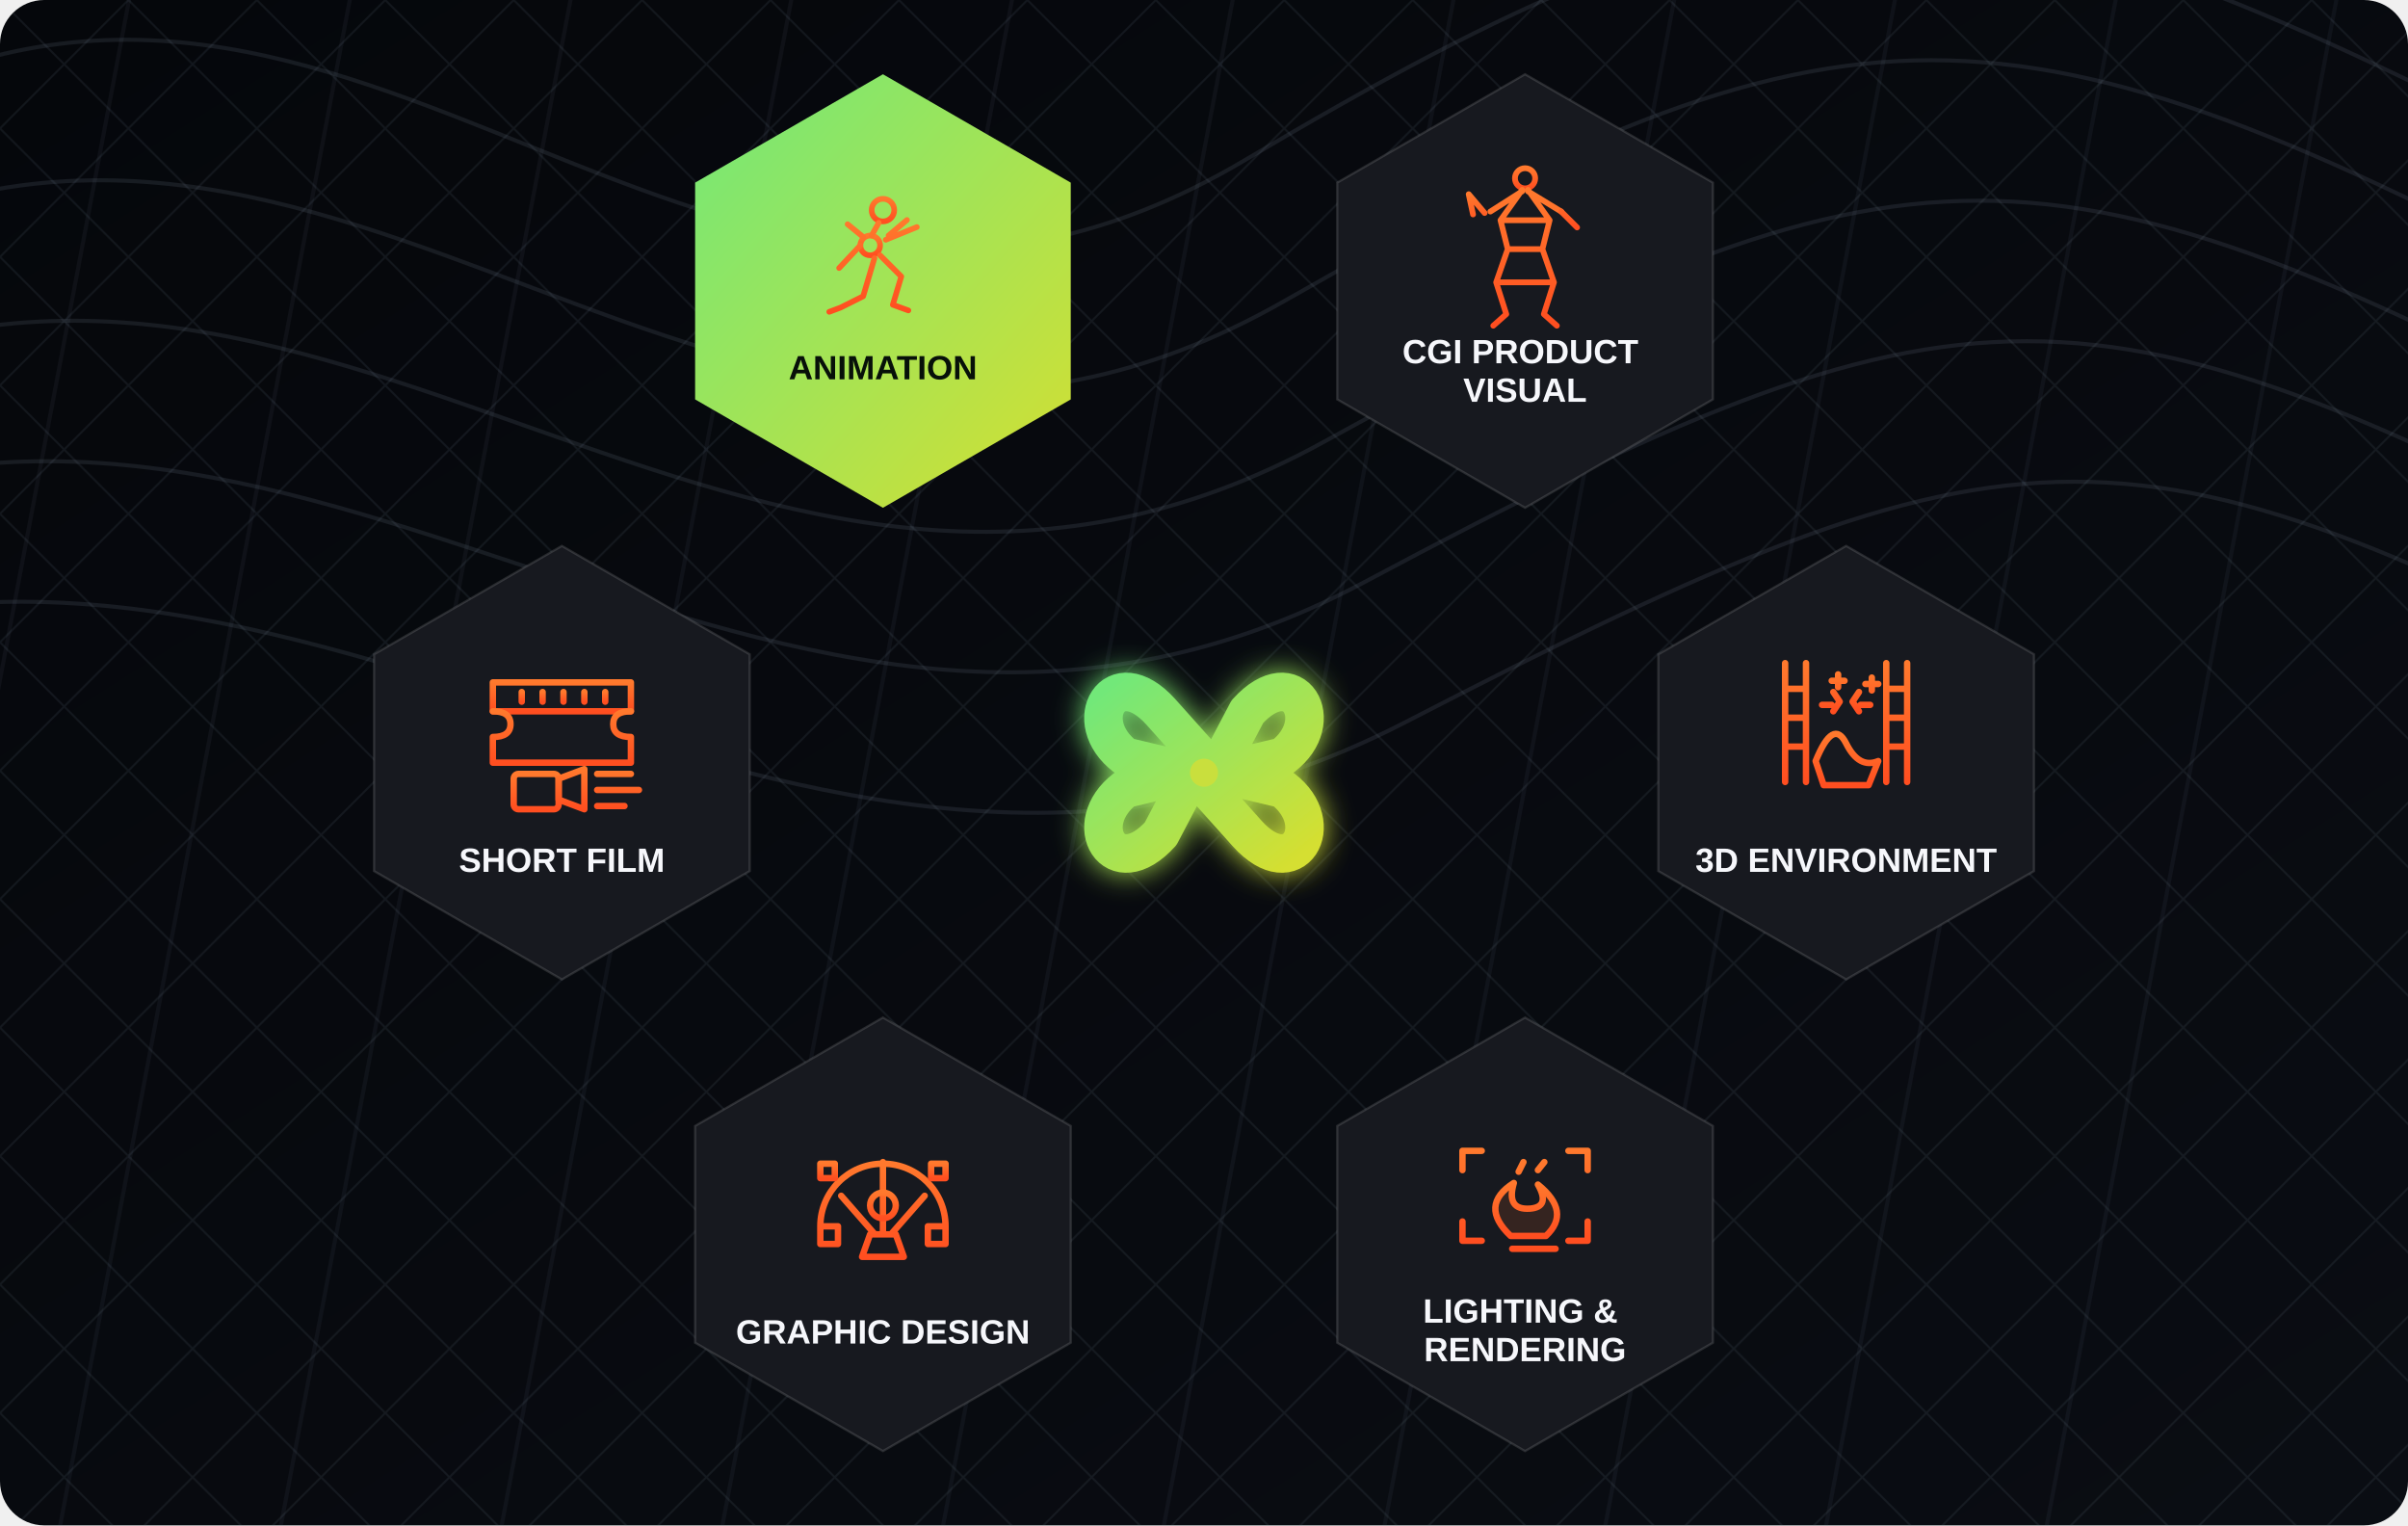
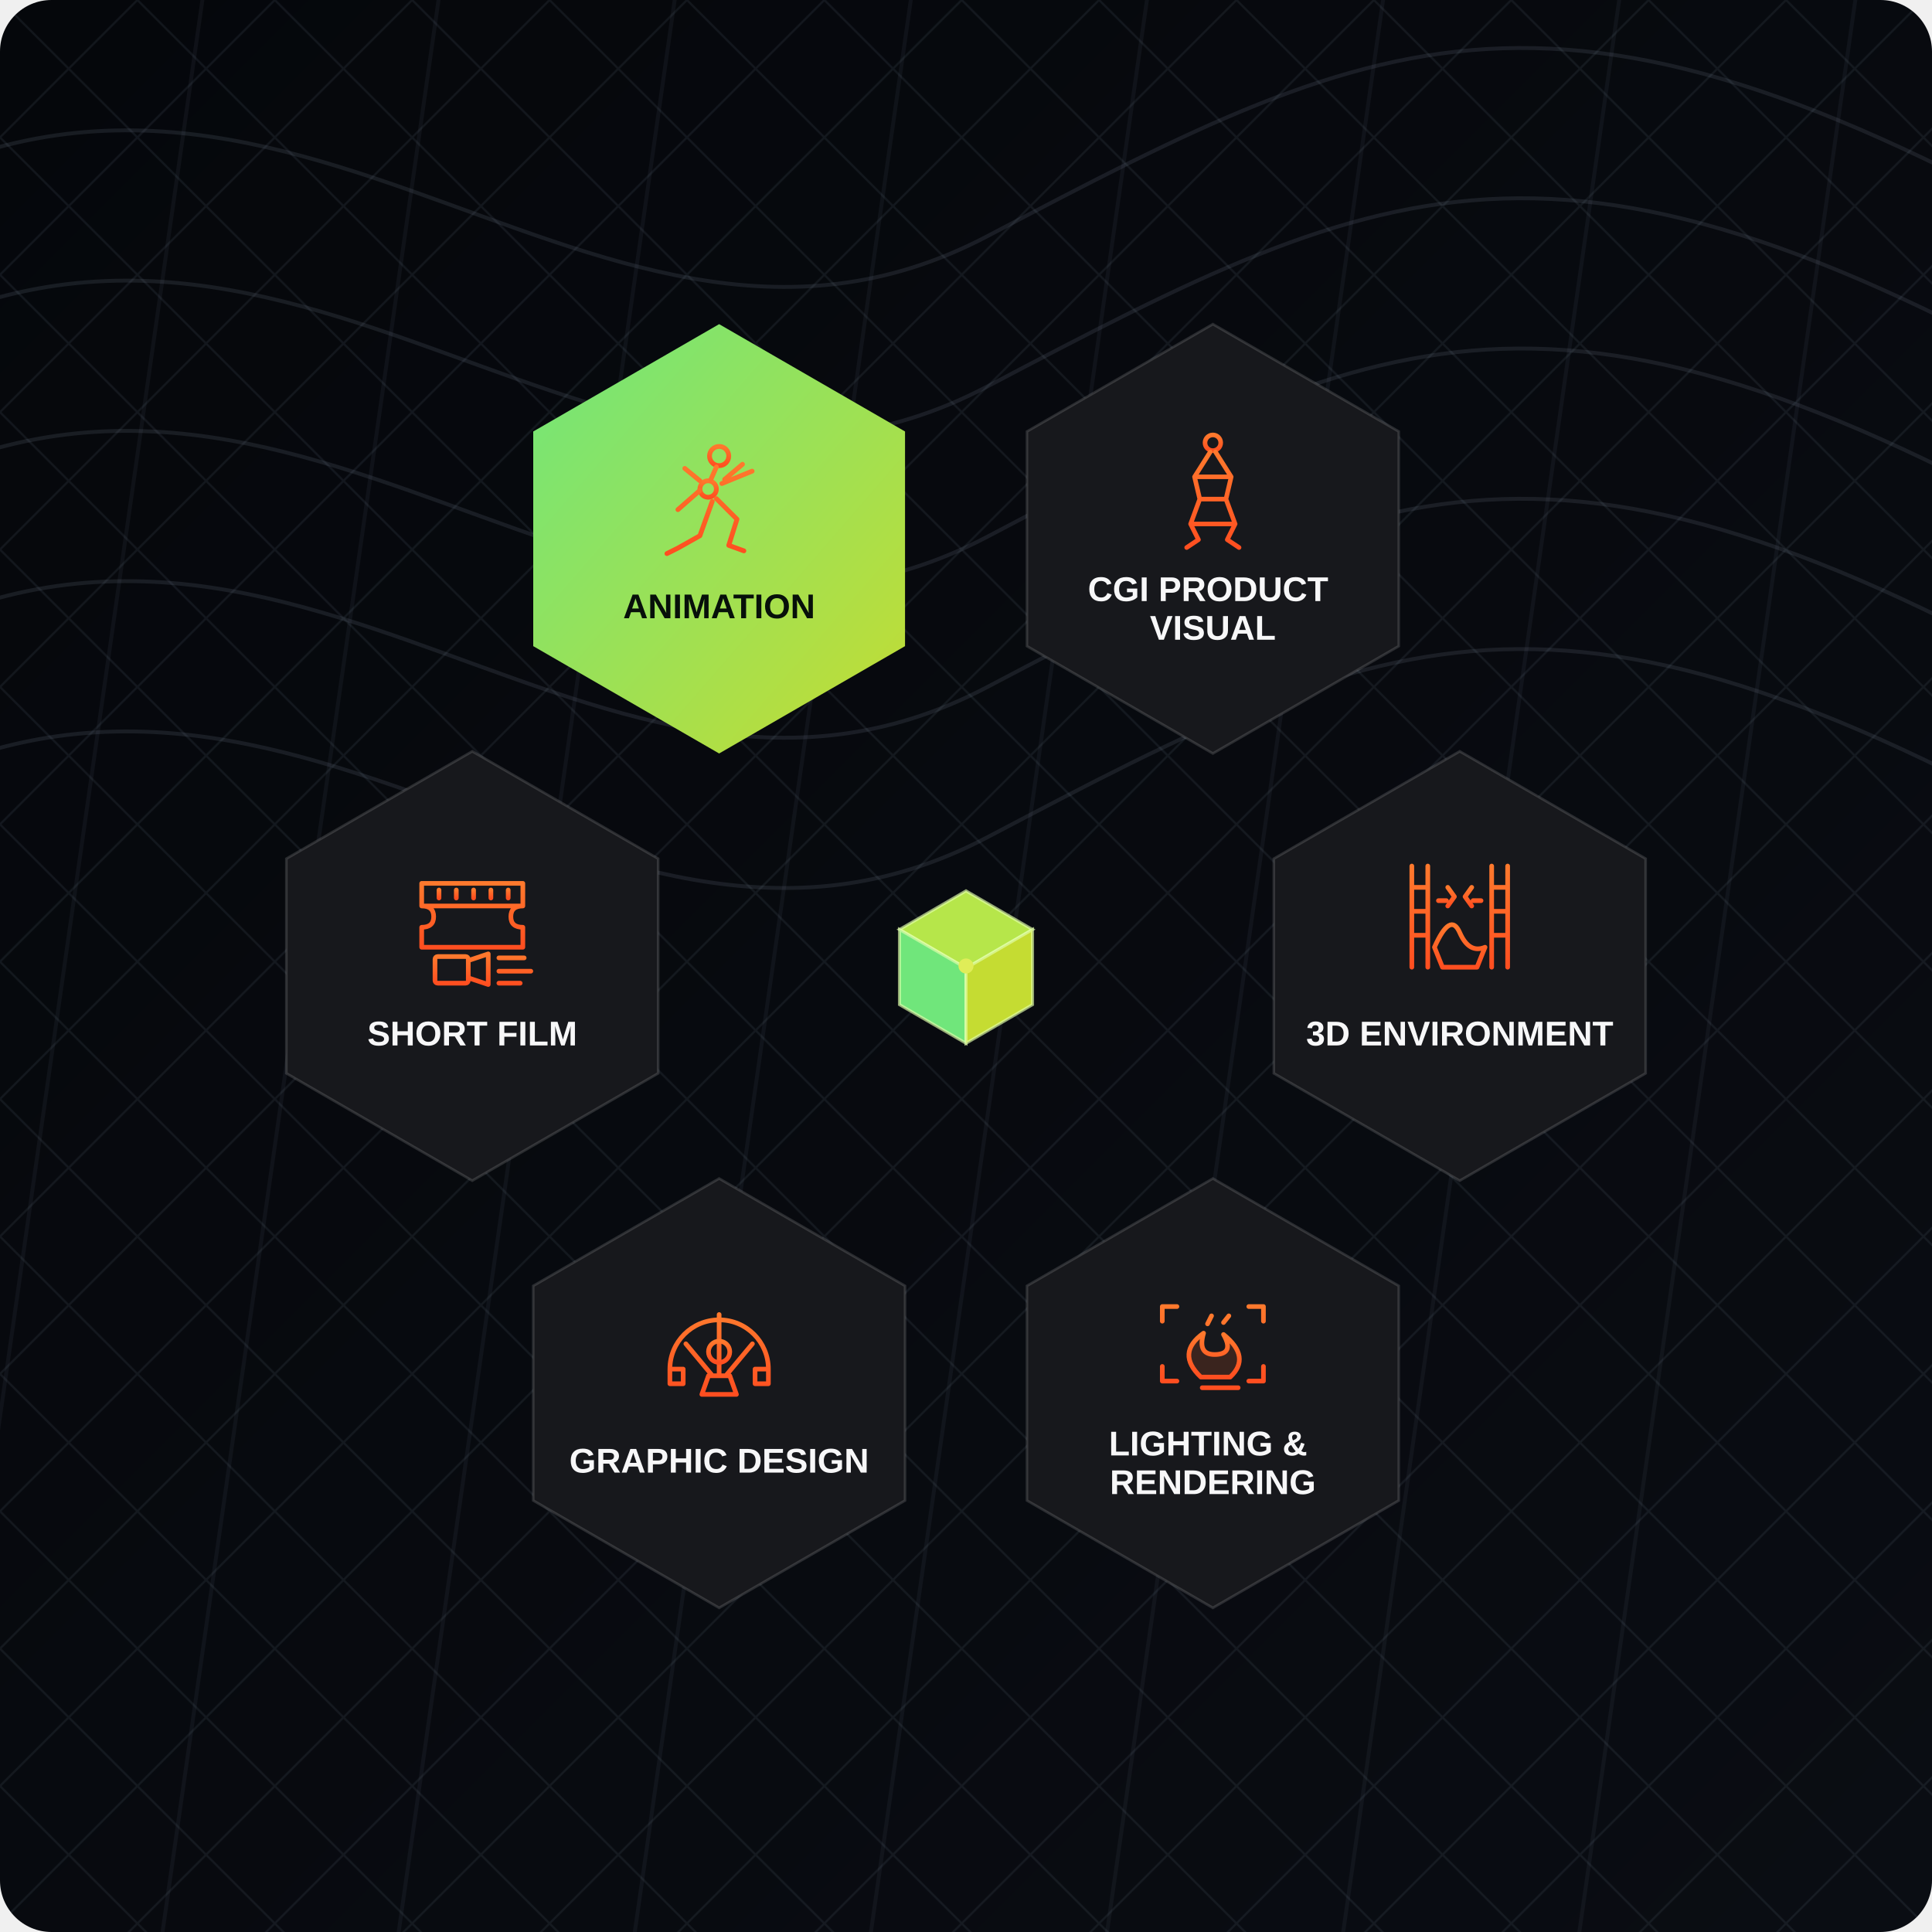
- <svg xmlns="http://www.w3.org/2000/svg" viewBox="0 0 1200 760" role="img" aria-labelledby="title desc">
+ <svg xmlns="http://www.w3.org/2000/svg" viewBox="0 0 900 900" role="img" aria-labelledby="title desc">
  <defs>
-     <linearGradient id="bg" x2="1" y2="1">
+     <linearGradient id="background" x1="0" y1="0" x2="1" y2="1">
      <stop stop-color="#05070b" />
      <stop offset="1" stop-color="#0a0d13" />
    </linearGradient>
    <linearGradient id="lime" x1="0" y1="0" x2="1" y2="1">
-       <stop stop-color="#72e879" />
-       <stop offset="1" stop-color="#d5df31" />
+       <stop stop-color="#70e67b" />
+       <stop offset="1" stop-color="#c5dc32" />
    </linearGradient>
-     <linearGradient id="orange" x2="0" y2="1">
+     <linearGradient id="orange" x1="0" y1="0" x2="0" y2="1">
      <stop stop-color="#ff792d" />
      <stop offset="1" stop-color="#ff4e20" />
    </linearGradient>
    <pattern id="mesh" width="64" height="64" patternUnits="userSpaceOnUse">
      <path d="M0 0L64 64M64 0L0 64" stroke="#8793a6" stroke-opacity=".11" stroke-width="1" />
    </pattern>
-     <path id="hex" d="M0-135 117-67.5 117 67.5 0 135-117 67.5-117-67.5Z" />
-     <filter id="softGlow" x="-50%" y="-50%" width="200%" height="200%">
-       <feGaussianBlur stdDeviation="9" result="blur" />
-       <feMerge>
-         <feMergeNode in="blur" />
-         <feMergeNode in="SourceGraphic" />
-       </feMerge>
-     </filter>
+     <path id="hex" d="M0-100 86.6-50 86.6 50 0 100-86.6 50-86.6-50Z" />
    <style>
-  .tile{fill:#17191f;stroke:#ffffff;stroke-opacity:.13;stroke-width:1.4}
-  .label{font:700 21px Arial,sans-serif;fill:#f6f7fb;text-anchor:middle}
-  .icon{fill:none;stroke:url(#orange);stroke-width:4;stroke-linecap:round;stroke-linejoin:round}
-  .float{animation:float 5s ease-in-out infinite;will-change:translate}
-  .float:nth-of-type(2){animation-delay:-1.1s}.float:nth-of-type(3){animation-delay:-2.4s}.float:nth-of-type(4){animation-delay:-.7s}.float:nth-of-type(5){animation-delay:-3.2s}.float:nth-of-type(6){animation-delay:-1.8s}
-  @keyframes float{0%,100%{translate:0 0}50%{translate:0 -10px}}
-  @keyframes glow{0%,100%{opacity:.65}50%{opacity:1}}
-  @media(prefers-reduced-motion:reduce){.float{animation:none}}
+   .hex{fill:#17181c;stroke:#ffffff;stroke-opacity:.14;stroke-width:1.2}
+   .label{font-family:Arial,Helvetica,sans-serif;font-size:16px;font-weight:800;fill:#f7f7f8;text-anchor:middle}
+   .icon{fill:none;stroke:url(#orange);stroke-width:3.5;stroke-linecap:round;stroke-linejoin:round}
+   @keyframes float{0%,100%{transform:translateY(0)}50%{transform:translateY(-6px)}}
+   @keyframes cubeSpin{from{transform:rotate(0deg)}to{transform:rotate(360deg)}}
+   .cube-spin{transform-origin:0 0;animation:cubeSpin 10s linear infinite}
+   @media(prefers-reduced-motion:reduce){.float-inner,.cube-spin{animation:none!important}}
 </style>
  </defs>
-   <rect width="1200" height="760" rx="22" fill="url(#bg)" />
-   <rect width="1200" height="760" rx="22" fill="url(#mesh)" />
-   <g fill="none" stroke="#778397" stroke-opacity=".16" stroke-width="2">
-     <path d="M-80 60C180-90 350 240 620 80S970-80 1280 80M-100 130C170-20 360 310 640 150S1000-10 1300 150M-120 200C160 50 370 380 660 220S1020 60 1320 220M-140 270C150 120 380 450 680 290S1040 130 1340 290M-160 340C140 190 390 520 700 360S1060 200 1360 360">
-       <animateTransform attributeName="transform" type="translate" values="0 0;22 -10;0 0" dur="15s" repeatCount="indefinite" />
-     </path>
-     <path d="M70-30L-80 760M180-30L30 760M290-30L140 760M400-30L250 760M510-30L360 760M620-30L470 760M730-30L580 760M840-30L690 760M950-30L800 760M1060-30L910 760M1170-30L1020 760" stroke-opacity=".08" />
+   <rect width="900" height="900" rx="24" fill="url(#background)" />
+   <rect width="900" height="900" rx="24" fill="url(#mesh)" />
+   <g fill="none" stroke="#778397" stroke-opacity=".17" stroke-width="1.8">
+     <path d="M-100 120C120-50 270 210 460 110S730-30 1000 130M-100 190C120 20 270 280 460 180S730 40 1000 200M-100 260C120 90 270 350 460 250S730 110 1000 270M-100 330C120 160 270 420 460 320S730 180 1000 340M-100 400C120 230 270 490 460 390S730 250 1000 410" />
+     <path d="M100-40L-40 940M210-40L70 940M320-40L180 940M430-40L290 940M540-40L400 940M650-40L510 940M760-40L620 940M870-40L730 940" stroke-opacity=".09" />
  </g>
-   <g class="float" transform="translate(440 145) scale(.8)">
-     <use href="#hex" fill="url(#lime)" stroke="none" />
-     <g class="icon" stroke="#ff6729" transform="translate(0 -24) scale(.88)">
-       <circle cx="0" cy="-30" r="8" />
-       <circle cx="-9" cy="-5" r="7" />
-       <path d="M-3-21L-8-12M-16-5L-31 11M-2 2L13 17M-6 4L-14 31M2-9L24-18M-14 31L-30 39M13 17L7 37M-30 39L-38 42M7 37L18 41M-14-11L-25-20M4-12L17-23" />
+   <g transform="translate(335 251)">
+     <g class="float-inner">
+       <animateTransform attributeName="transform" type="translate" additive="sum" values="0 0;0 -6;0 0" dur="4.5s" begin="-.4s" repeatCount="indefinite" />
+       <use href="#hex" fill="url(#lime)" />
+       <g class="icon" transform="translate(0 -20) scale(.64)">
+         <circle cx="0" cy="-29" r="7" />
+         <circle cx="-8" cy="-5" r="6" />
+         <path d="M-2-21L-6-12M-14-4L-30 10M-2 2L13 17M-5 4L-14 29M2-9L24-18M-14 29L-30 38M13 17L7 36M-30 38L-38 42M7 36L18 40M-14-11L-25-20M4-12L17-23" />
+       </g>
+       <text class="label" x="0" y="37" style="fill:#07100a">ANIMATION</text>
    </g>
-     <text class="label" x="0" y="55" fill="#071009" style="fill:#071009">ANIMATION</text>
  </g>
-   <g class="float" transform="translate(760 145) scale(.8)">
-     <use href="#hex" class="tile" />
-     <g class="icon" transform="translate(0 -27) scale(.9)">
-       <circle cy="-48" r="7" />
-       <path d="M-2-40L-17-19L-12 1L-20 24L-13 46M2-40L17-19L12 1L20 24L13 46M-17-19H17M-12 1H12M-20 24H20M-13 46L-22 54M13 46L22 54M-2-39L-24-25M2-39L25-25" />
-       <path d="M-28-24L-39-37M-39-37L-36-23M25-25L36-14" />
+   <g transform="translate(565 251)">
+     <g class="float-inner">
+       <animateTransform attributeName="transform" type="translate" additive="sum" values="0 0;0 -6;0 0" dur="4.5s" begin="-1.1s" repeatCount="indefinite" />
+       <use href="#hex" class="hex" />
+       <g class="icon" transform="translate(0 -24) scale(.61)">
+         <circle cy="-34" r="6" />
+         <path d="M-2-27L-14-8L-10 9L-17 28L-11 40M2-27L14-8L10 9L17 28L11 40M-14-8H14M-10 9H10M-17 28H17M-11 40L-20 46M11 40L20 46" />
+       </g>
+       <text class="label" x="0" y="29">
+         <tspan x="0">CGI PRODUCT</tspan>
+         <tspan x="0" dy="18">VISUAL</tspan>
+       </text>
    </g>
-     <text class="label" x="0" y="45">
-       <tspan x="0">CGI PRODUCT</tspan>
-       <tspan x="0" dy="24">VISUAL</tspan>
-     </text>
  </g>
-   <g class="float" transform="translate(280 380) scale(.8)">
-     <use href="#hex" class="tile" />
-     <g class="icon" transform="translate(0 -24)">
-       <path d="M-43-26H43V-8H-43Z" />
-       <path d="M-43-8Q-32-8-32 0T-43 8V24H43V8Q32 8 32 0T43-8" />
-       <path d="M-25-20V-14M-12-20V-14M1-20V-14M14-20V-14M27-20V-14" />
-       <rect x="-30" y="31" width="28" height="22" rx="3" />
-       <path d="M-2 34L14 28V53L-2 47ZM22 31H43M22 41H48M22 51H39" />
+   <g transform="translate(680 450)">
+     <g class="float-inner">
+       <animateTransform attributeName="transform" type="translate" additive="sum" values="0 0;0 -6;0 0" dur="4.5s" begin="-2s" repeatCount="indefinite" />
+       <use href="#hex" class="hex" />
+       <g class="icon" transform="translate(0 -23) scale(.62)">
+         <path d="M-36-38V38M-24-38V38M24-38V38M36-38V38M-36-22H-24M-36-4H-24M-36 14H-24M24-22H36M24-4H36M24 14H36" />
+         <path d="M-19 23Q-7-4 0 12T19 23L13 38H-13Z" />
+         <path d="M-9-22L-4-15L-9-8M9-22L4-15L9-8M-16-12H-10M16-12H10" />
+       </g>
+       <text class="label" x="0" y="37">
+         <tspan x="0">3D ENVIRONMENT</tspan>
+       </text>
    </g>
-     <text class="label" x="0" y="68">SHORT FILM</text>
  </g>
-   <g class="float" transform="translate(920 380) scale(.8)">
-     <use href="#hex" class="tile" />
-     <g class="icon" transform="translate(0 -24)">
-       <path d="M-38-38V36M-25-38V36M25-38V36M38-38V36M-38-22H-25M-38-4H-25M-38 14H-25M25-22H38M25-4H38M25 14H38" />
-       <path d="M-19 23Q-8-4 0 12T20 23L14 38H-14Z" />
-       <path d="M-8-20L-4-14L-8-8M8-20L4-14L8-8M-15-12H-9M15-12H9M-5-31V-23M-9-27H-1M16-29V-21M12-25H20" />
+   <g transform="translate(565 649)">
+     <g class="float-inner">
+       <animateTransform attributeName="transform" type="translate" additive="sum" values="0 0;0 -6;0 0" dur="4.5s" begin="-2.8s" repeatCount="indefinite" />
+       <use href="#hex" class="hex" />
+       <g class="icon" transform="translate(0 -23) scale(.62)">
+         <path d="M-38-28H-27M-38-28V-17M38-28H27M38-28V-17M-38 28H-27M-38 28V17M38 28H27M38 28V17" />
+         <path d="M-9 25Q-28 7-7-8Q-12 9 3 8Q16 7 8-7Q29 10 13 25Z" fill="#ff702b" fill-opacity=".15" />
+         <path d="M-8 33H19M-4-15L-1-21M8-16L12-21" />
+       </g>
+       <text class="label" x="0" y="29">
+         <tspan x="0">LIGHTING &amp;</tspan>
+         <tspan x="0" dy="18">RENDERING</tspan>
+       </text>
    </g>
-     <text class="label" x="0" y="68">3D ENVIRONMENT</text>
  </g>
-   <g class="float" transform="translate(440 615) scale(.8)">
-     <use href="#hex" class="tile" />
-     <g class="icon" transform="translate(0 -25)">
-       <path d="M-39 20A39 39 0 0 1 39 20M0-20V25M-26 1L-5 25M26 1L5 25M-39 20H-28V31H-39ZM28 20H39V31H28ZM-8 25H8L13 39H-13Z" />
-       <circle cy="7" r="8" />
-       <path d="M-39-19H-30V-10H-39ZM30-19H39V-10H30Z" />
+   <g transform="translate(335 649)">
+     <g class="float-inner">
+       <animateTransform attributeName="transform" type="translate" additive="sum" values="0 0;0 -6;0 0" dur="4.5s" begin="-3.5s" repeatCount="indefinite" />
+       <use href="#hex" class="hex" />
+       <g class="icon" transform="translate(0 -23) scale(.62)">
+         <path d="M-37 19A37 37 0 0 1 37 19M0-22V24M-25 0L-5 24M25 0L5 24M-37 19H-27V30H-37ZM27 19H37V30H27ZM-8 24H8L13 38H-13Z" />
+         <circle cy="6" r="8" />
+       </g>
+       <text class="label" x="0" y="37">GRAPHIC DESIGN</text>
    </g>
-     <text class="label" x="0" y="68">GRAPHIC DESIGN</text>
  </g>
-   <g class="float" transform="translate(760 615) scale(.8)">
-     <use href="#hex" class="tile" />
-     <g class="icon" transform="translate(0 -24)">
-       <path d="M-39-28H-27M-39-28V-16M39-28H27M39-28V-16M-39 28H-27M-39 28V16M39 28H27M39 28V16" />
-       <path d="M-9 25Q-29 6-7-8Q-12 9 3 8Q16 7 8-7Q29 10 13 25Z" fill="#ff702b" fill-opacity=".13" />
-       <path d="M-8 33H19M-4-15L-1-21M8-16L12-21" />
+   <g transform="translate(220 450)">
+     <g class="float-inner">
+       <animateTransform attributeName="transform" type="translate" additive="sum" values="0 0;0 -6;0 0" dur="4.5s" begin="-1.7s" repeatCount="indefinite" />
+       <use href="#hex" class="hex" />
+       <g class="icon" transform="translate(0 -23) scale(.62)">
+         <path d="M-38-25H38V-8H-38Z M-38-8Q-29-8-29 0T-38 8V23H38V8Q29 8 29 0T38-8" />
+         <path d="M-25-20V-14M-12-20V-14M1-20V-14M14-20V-14M27-20V-14" />
+         <rect x="-28" y="30" width="25" height="20" rx="2" />
+         <path d="M-3 33L12 28V51L-3 46M20 31H39M20 41H44M20 50H36" />
+       </g>
+       <text class="label" x="0" y="37">SHORT FILM</text>
    </g>
-     <text class="label" x="0" y="55">
-       <tspan x="0">LIGHTING &amp;</tspan>
-       <tspan x="0" dy="24">RENDERING</tspan>
-     </text>
  </g>
-   <g transform="translate(600 385) scale(.8)" fill="none" stroke="url(#lime)" stroke-width="24" stroke-linecap="round" stroke-linejoin="round" filter="url(#softGlow)">
-     <path d="M-27-38C-56-70-78-32-49-10L-7 0L-49 10C-78 32-56 70-27 38L-7 0L27 38C56 70 78 32 49 10L7 0L49-10C78-32 56-70 27-38L7 0Z" />
+   <g transform="translate(450 450)">
+     <g class="cube-spin">
+       <polygon points="0,-35 31,-17 0,1 -31,-17" fill="#b6e64a" stroke="#e2ffad" stroke-opacity=".65" stroke-width="1.4" />
+       <polygon points="-31,-17 0,1 0,36 -31,18" fill="#70e67b" stroke="#e2ffad" stroke-opacity=".65" stroke-width="1.4" />
+       <polygon points="0,1 31,-17 31,18 0,36" fill="#c5dc32" stroke="#e2ffad" stroke-opacity=".65" stroke-width="1.4" />
+     </g>
+     <circle r="3.5" fill="#e0ed58" />
  </g>
-   <circle cx="600" cy="385" r="7" fill="#c9df3d">
-     <animate attributeName="r" values="6;9;6" dur="2.8s" repeatCount="indefinite" />
-   </circle>
</svg>
